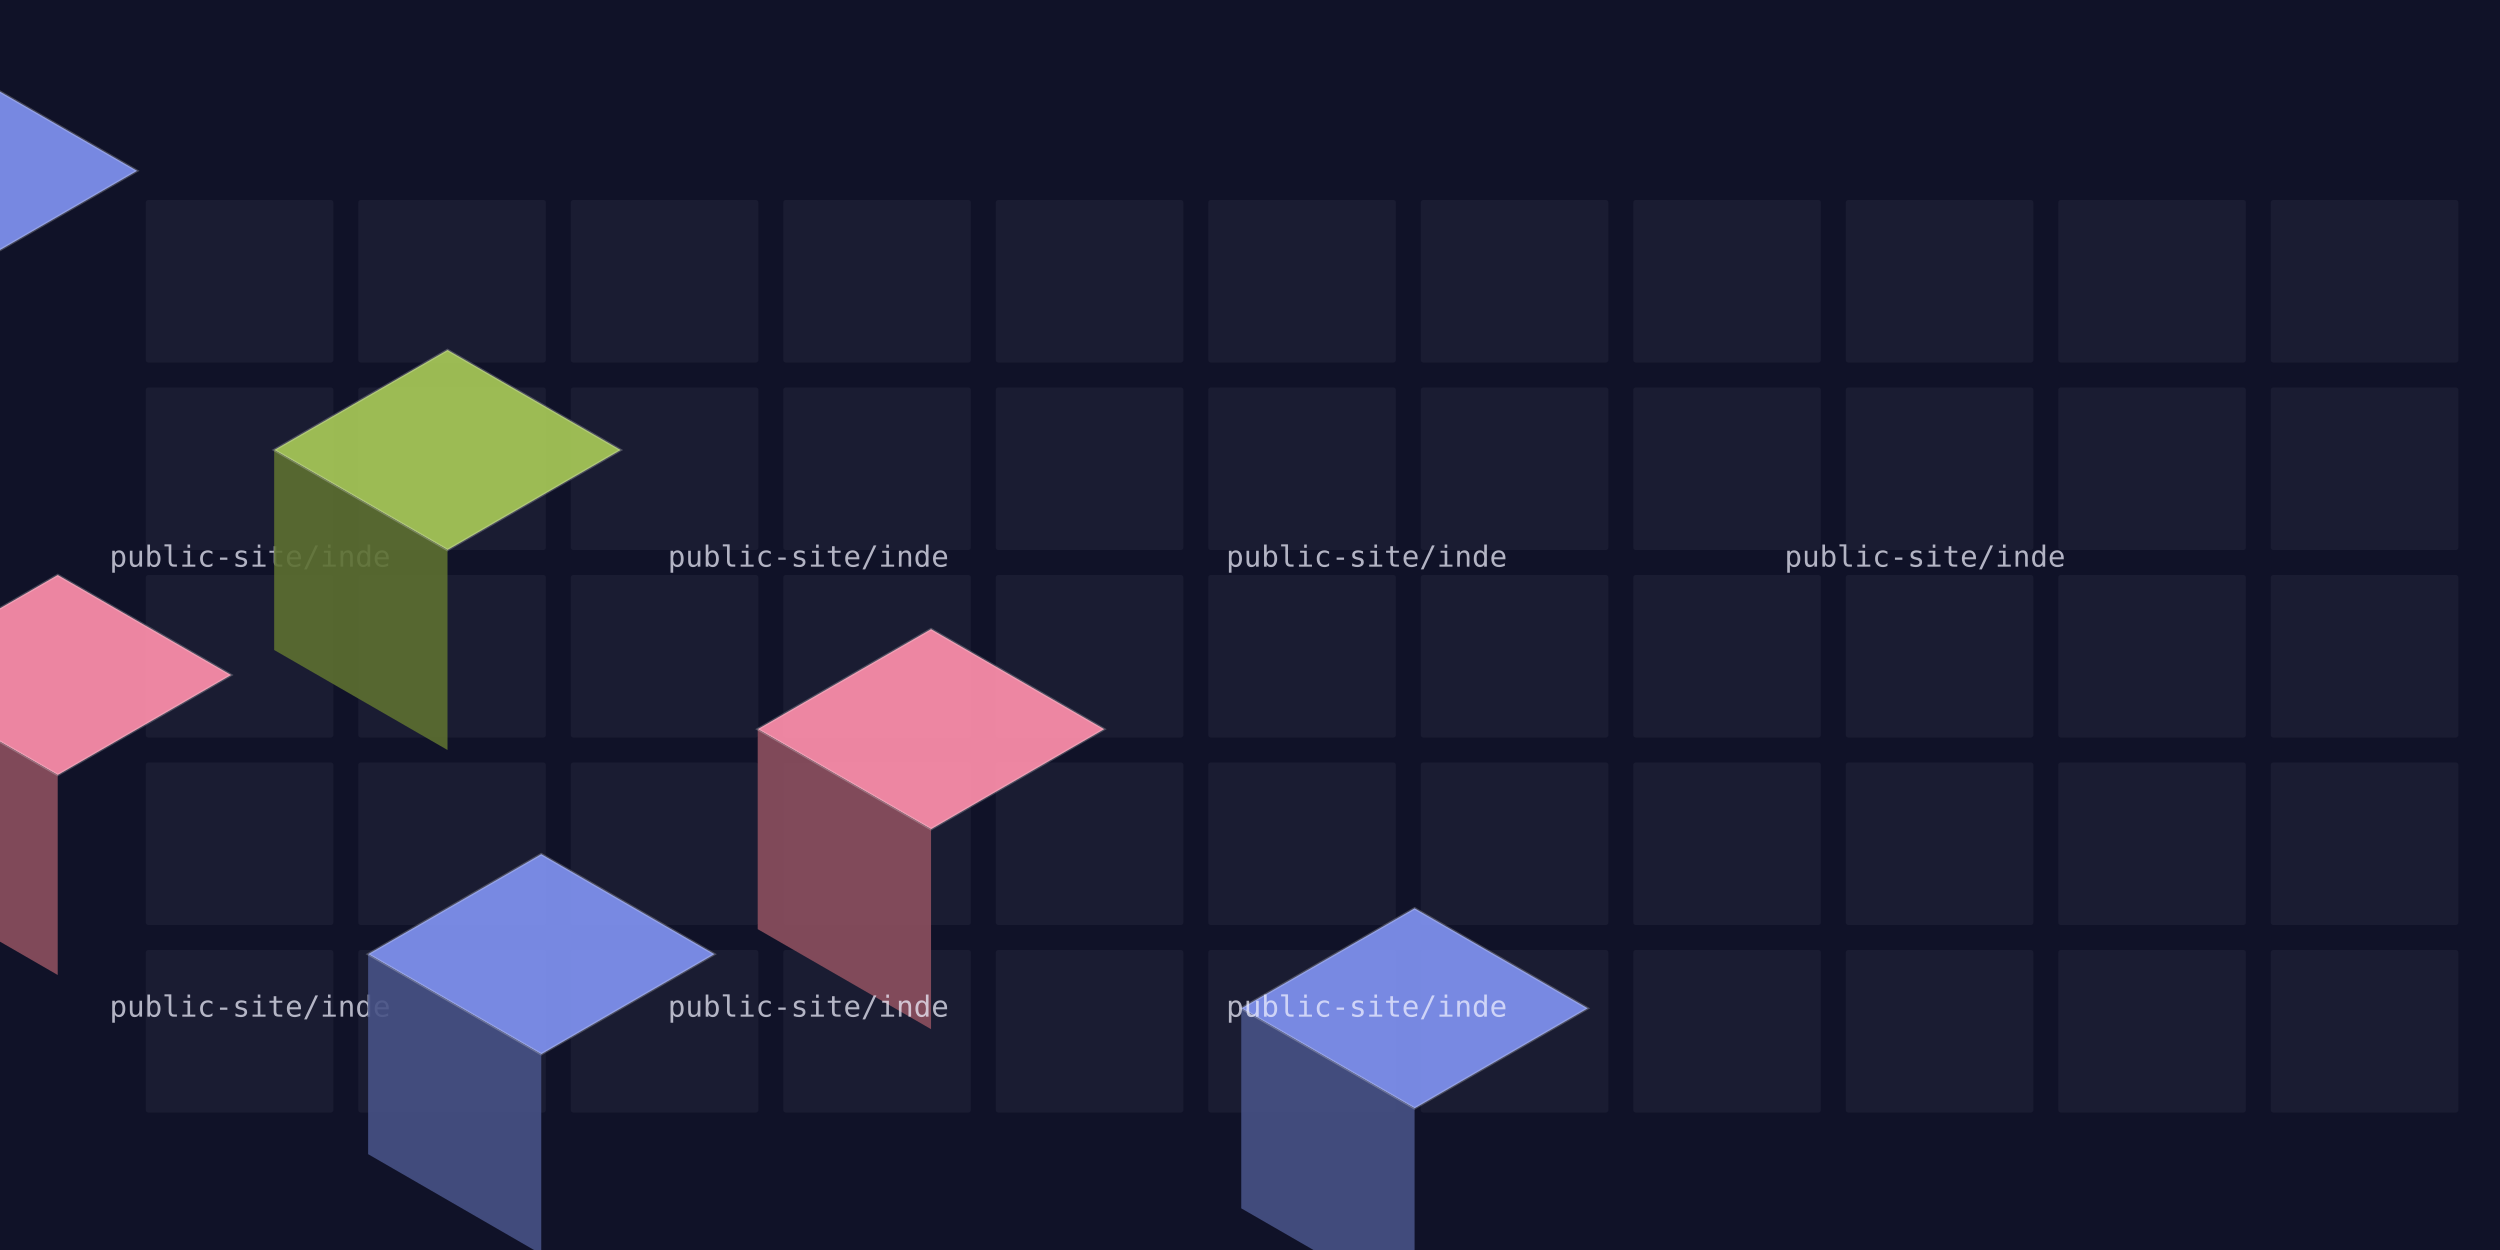
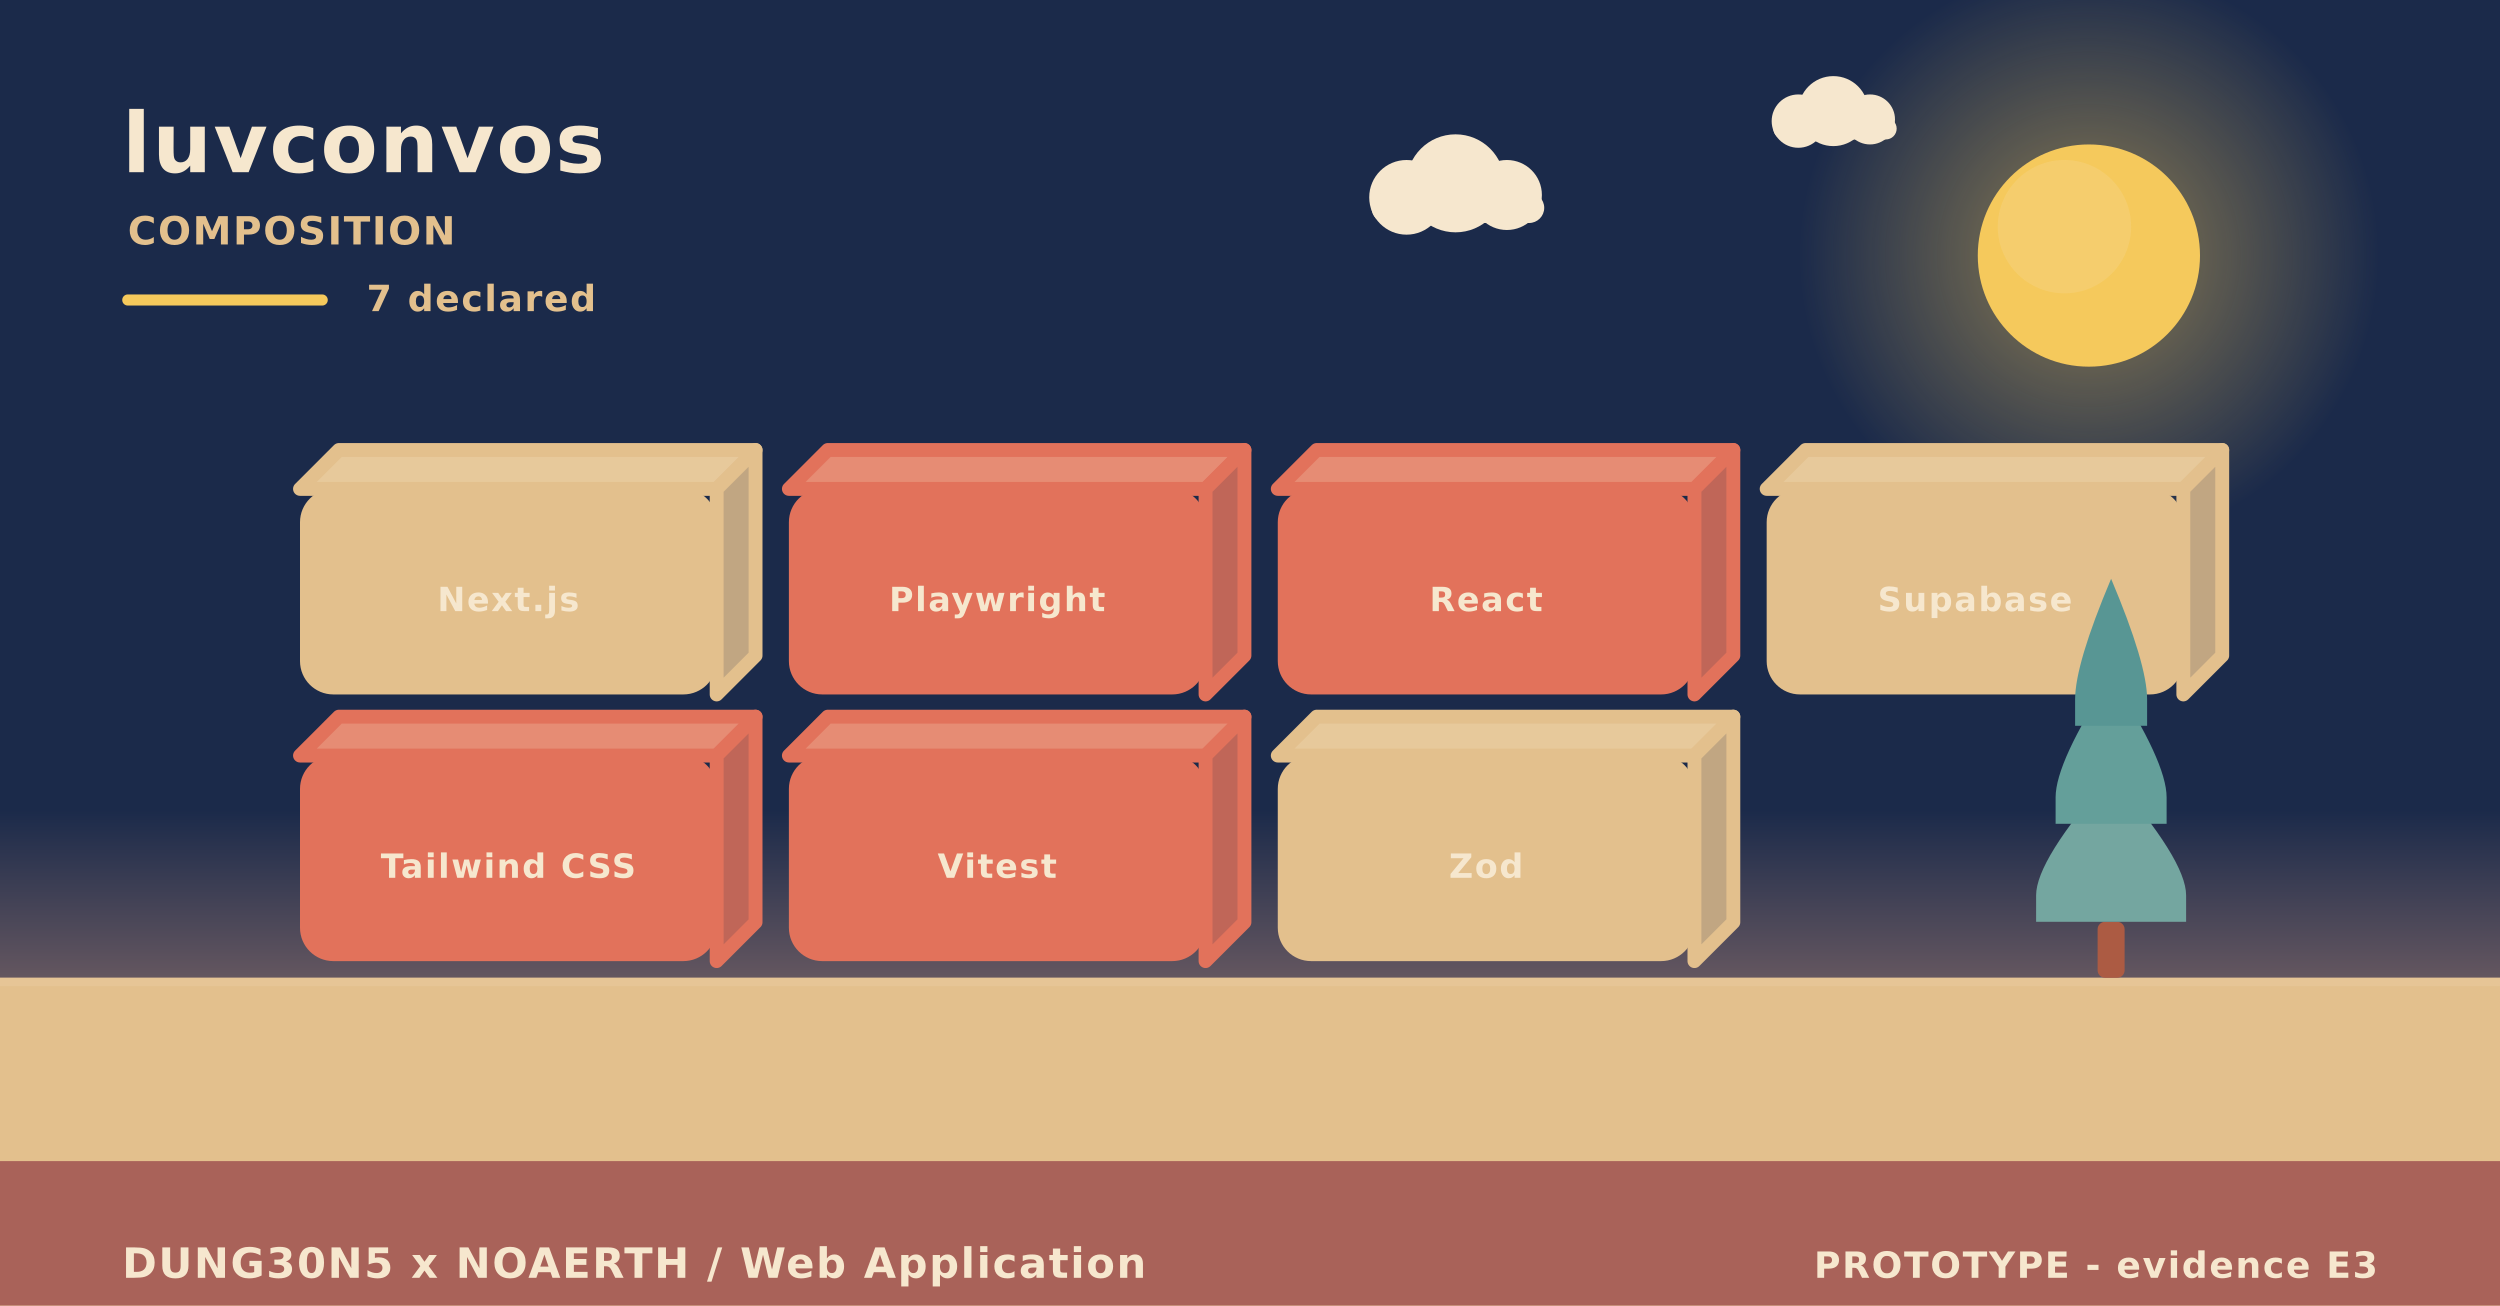
- <svg xmlns="http://www.w3.org/2000/svg" viewBox="0 0 1200 600" width="1200" height="600" role="img" aria-label="luvconvos component map">
-   <rect width="1200" height="600" fill="#101228" />
-   <defs>
-     <linearGradient id="gc" x1="0" y1="0" x2="1" y2="1">
-       <stop offset="0%" stop-color="#8093f1" />
-       <stop offset="100%" stop-color="#a7c957" />
-     </linearGradient>
-   </defs>
-   <rect x="70.00" y="96.00" width="90.00" height="78.00" rx="1.20" fill="#f2f2ff" opacity="0.05" />
-   <rect x="172.00" y="96.00" width="90.00" height="78.00" rx="1.20" fill="#f2f2ff" opacity="0.05" />
-   <rect x="274.00" y="96.00" width="90.00" height="78.00" rx="1.20" fill="#f2f2ff" opacity="0.05" />
-   <rect x="376.00" y="96.00" width="90.00" height="78.00" rx="1.20" fill="#f2f2ff" opacity="0.05" />
-   <rect x="478.00" y="96.00" width="90.00" height="78.00" rx="1.20" fill="#f2f2ff" opacity="0.05" />
-   <rect x="580.00" y="96.00" width="90.00" height="78.00" rx="1.20" fill="#f2f2ff" opacity="0.05" />
-   <rect x="682.00" y="96.00" width="90.00" height="78.00" rx="1.20" fill="#f2f2ff" opacity="0.05" />
-   <rect x="784.00" y="96.00" width="90.00" height="78.00" rx="1.20" fill="#f2f2ff" opacity="0.05" />
-   <rect x="886.00" y="96.00" width="90.00" height="78.00" rx="1.20" fill="#f2f2ff" opacity="0.05" />
-   <rect x="988.00" y="96.00" width="90.00" height="78.00" rx="1.20" fill="#f2f2ff" opacity="0.05" />
-   <rect x="1090.00" y="96.00" width="90.00" height="78.00" rx="1.20" fill="#f2f2ff" opacity="0.05" />
-   <rect x="70.00" y="186.00" width="90.00" height="78.00" rx="1.20" fill="#f2f2ff" opacity="0.05" />
-   <rect x="172.00" y="186.00" width="90.00" height="78.00" rx="1.20" fill="#f2f2ff" opacity="0.05" />
-   <rect x="274.00" y="186.00" width="90.00" height="78.00" rx="1.20" fill="#f2f2ff" opacity="0.05" />
-   <rect x="376.00" y="186.00" width="90.00" height="78.00" rx="1.20" fill="#f2f2ff" opacity="0.05" />
-   <rect x="478.00" y="186.00" width="90.00" height="78.00" rx="1.20" fill="#f2f2ff" opacity="0.05" />
-   <rect x="580.00" y="186.00" width="90.00" height="78.00" rx="1.20" fill="#f2f2ff" opacity="0.05" />
-   <rect x="682.00" y="186.00" width="90.00" height="78.00" rx="1.20" fill="#f2f2ff" opacity="0.05" />
-   <rect x="784.00" y="186.00" width="90.00" height="78.00" rx="1.20" fill="#f2f2ff" opacity="0.05" />
-   <rect x="886.00" y="186.00" width="90.00" height="78.00" rx="1.20" fill="#f2f2ff" opacity="0.05" />
-   <rect x="988.00" y="186.00" width="90.00" height="78.00" rx="1.20" fill="#f2f2ff" opacity="0.05" />
-   <rect x="1090.00" y="186.00" width="90.00" height="78.00" rx="1.20" fill="#f2f2ff" opacity="0.05" />
-   <rect x="70.00" y="276.00" width="90.00" height="78.00" rx="1.20" fill="#f2f2ff" opacity="0.05" />
-   <rect x="172.00" y="276.00" width="90.00" height="78.00" rx="1.20" fill="#f2f2ff" opacity="0.05" />
-   <rect x="274.00" y="276.00" width="90.00" height="78.00" rx="1.20" fill="#f2f2ff" opacity="0.05" />
-   <rect x="376.00" y="276.00" width="90.00" height="78.00" rx="1.20" fill="#f2f2ff" opacity="0.05" />
-   <rect x="478.00" y="276.00" width="90.00" height="78.00" rx="1.20" fill="#f2f2ff" opacity="0.05" />
-   <rect x="580.00" y="276.00" width="90.00" height="78.00" rx="1.20" fill="#f2f2ff" opacity="0.05" />
-   <rect x="682.00" y="276.00" width="90.00" height="78.00" rx="1.20" fill="#f2f2ff" opacity="0.05" />
-   <rect x="784.00" y="276.00" width="90.00" height="78.00" rx="1.20" fill="#f2f2ff" opacity="0.05" />
-   <rect x="886.00" y="276.00" width="90.00" height="78.00" rx="1.20" fill="#f2f2ff" opacity="0.05" />
-   <rect x="988.00" y="276.00" width="90.00" height="78.00" rx="1.20" fill="#f2f2ff" opacity="0.05" />
-   <rect x="1090.00" y="276.00" width="90.00" height="78.00" rx="1.20" fill="#f2f2ff" opacity="0.05" />
-   <rect x="70.00" y="366.00" width="90.00" height="78.00" rx="1.20" fill="#f2f2ff" opacity="0.05" />
-   <rect x="172.00" y="366.00" width="90.00" height="78.00" rx="1.20" fill="#f2f2ff" opacity="0.05" />
-   <rect x="274.00" y="366.00" width="90.00" height="78.00" rx="1.20" fill="#f2f2ff" opacity="0.05" />
-   <rect x="376.00" y="366.00" width="90.00" height="78.00" rx="1.20" fill="#f2f2ff" opacity="0.05" />
-   <rect x="478.00" y="366.00" width="90.00" height="78.00" rx="1.20" fill="#f2f2ff" opacity="0.05" />
-   <rect x="580.00" y="366.00" width="90.00" height="78.00" rx="1.20" fill="#f2f2ff" opacity="0.05" />
-   <rect x="682.00" y="366.00" width="90.00" height="78.00" rx="1.20" fill="#f2f2ff" opacity="0.05" />
-   <rect x="784.00" y="366.00" width="90.00" height="78.00" rx="1.20" fill="#f2f2ff" opacity="0.05" />
-   <rect x="886.00" y="366.00" width="90.00" height="78.00" rx="1.20" fill="#f2f2ff" opacity="0.05" />
-   <rect x="988.00" y="366.00" width="90.00" height="78.00" rx="1.20" fill="#f2f2ff" opacity="0.05" />
-   <rect x="1090.00" y="366.00" width="90.00" height="78.00" rx="1.20" fill="#f2f2ff" opacity="0.05" />
-   <rect x="70.00" y="456.00" width="90.00" height="78.00" rx="1.20" fill="#f2f2ff" opacity="0.05" />
-   <rect x="172.00" y="456.00" width="90.00" height="78.00" rx="1.20" fill="#f2f2ff" opacity="0.05" />
-   <rect x="274.00" y="456.00" width="90.00" height="78.00" rx="1.20" fill="#f2f2ff" opacity="0.05" />
-   <rect x="376.00" y="456.00" width="90.00" height="78.00" rx="1.20" fill="#f2f2ff" opacity="0.05" />
-   <rect x="478.00" y="456.00" width="90.00" height="78.00" rx="1.20" fill="#f2f2ff" opacity="0.05" />
-   <rect x="580.00" y="456.00" width="90.00" height="78.00" rx="1.20" fill="#f2f2ff" opacity="0.05" />
-   <rect x="682.00" y="456.00" width="90.00" height="78.00" rx="1.20" fill="#f2f2ff" opacity="0.05" />
-   <rect x="784.00" y="456.00" width="90.00" height="78.00" rx="1.20" fill="#f2f2ff" opacity="0.05" />
-   <rect x="886.00" y="456.00" width="90.00" height="78.00" rx="1.20" fill="#f2f2ff" opacity="0.05" />
-   <rect x="988.00" y="456.00" width="90.00" height="78.00" rx="1.20" fill="#f2f2ff" opacity="0.05" />
-   <rect x="1090.00" y="456.00" width="90.00" height="78.00" rx="1.20" fill="#f2f2ff" opacity="0.05" />
-   <g transform="rotate(0 120 140)">
-     <polygon points="-17.3,34.0 65.8,82.0 -17.3,130.0 -100.5,82.0" fill="#8093f1" opacity="0.92" />
-     <polygon points="-100.5,82.0 -17.3,130.0 -17.3,226.0 -100.5,178.0" fill="#465185" opacity="0.9" />
-     <polygon points="-17.3,34.0 65.8,82.0 -17.3,130.0 -100.5,82.0" fill="none" stroke="rgba(255,255,255,0.220)" stroke-width="1.2" />
-     <animateTransform attributeName="transform" type="rotate" values="-32.0 0.00 0.00 0.0 0.00 0.00" dur="5.1s" begin="0.0s" repeatCount="indefinite" />
+ <svg xmlns="http://www.w3.org/2000/svg" width="900" height="470" viewBox="0 0 900 470" role="img" aria-label="luvconvos - how it is composed">
+   <linearGradient id="skyc" x1="0" y1="0" x2="0" y2="1">
+     <stop offset="0" stop-color="#1b2a4a" />
+     <stop offset="0.62" stop-color="#1b2a4a" />
+     <stop offset="1" stop-color="#f3ad8a" />
+   </linearGradient>
+   <rect width="900" height="470" fill="url(#skyc)" />
+   <radialGradient id="sunc">
+     <stop offset="0.35" stop-color="#f5c95c" stop-opacity="0.34" />
+     <stop offset="1" stop-color="#f5c95c" stop-opacity="0" />
+   </radialGradient>
+   <circle cx="752" cy="92" r="104" fill="url(#sunc)" />
+   <circle cx="752" cy="92" r="40" fill="#f5c95c" />
+   <circle cx="743.2" cy="81.6" r="24" fill="#f5d27e" opacity="0.5" />
+   <g>
+     <circle cx="524" cy="66" r="17.64" fill="#f6e7ce" />
+     <circle cx="506.36" cy="71.04" r="13.44" fill="#f6e7ce" />
+     <circle cx="542.48" cy="70.2" r="12.6" fill="#f6e7ce" />
+     <rect x="493.76" y="69.36" width="62.16" height="10.92" rx="5.46" fill="#f6e7ce" />
+     <animateTransform attributeName="transform" type="translate" values="0 0;24 0;0 0" dur="36s" begin="0s" repeatCount="indefinite" />
  </g>
-   <text x="120" y="272" font-family="ui-monospace,Menlo,monospace" font-size="14" fill="rgba(242,242,255,0.720)" text-anchor="middle">public-site/inde</text>
-   <g transform="rotate(0 388 140)">
-     <polygon points="214.8,168.0 297.9,216.0 214.8,264.0 131.6,216.0" fill="#a7c957" opacity="0.92" />
-     <polygon points="131.6,216.0 214.8,264.0 214.8,360.0 131.6,312.0" fill="#5c6f30" opacity="0.9" />
-     <polygon points="214.8,168.0 297.9,216.0 214.8,264.0 131.6,216.0" fill="none" stroke="rgba(255,255,255,0.220)" stroke-width="1.2" />
-     <animateTransform attributeName="transform" type="rotate" values="-32.0 0.00 0.00 0.0 0.00 0.00" dur="5.1s" begin="0.4s" repeatCount="indefinite" />
+   <g>
+     <circle cx="660" cy="40" r="12.6" fill="#f6e7ce" />
+     <circle cx="647.4" cy="43.6" r="9.6" fill="#f6e7ce" />
+     <circle cx="673.2" cy="43" r="9" fill="#f6e7ce" />
+     <rect x="638.4" y="42.4" width="44.4" height="7.8" rx="3.9" fill="#f6e7ce" />
+     <animateTransform attributeName="transform" type="translate" values="0 0;-18 0;0 0" dur="46s" begin="3s" repeatCount="indefinite" />
  </g>
-   <text x="388" y="272" font-family="ui-monospace,Menlo,monospace" font-size="14" fill="rgba(242,242,255,0.720)" text-anchor="middle">public-site/inde</text>
-   <g transform="rotate(0 656 140)">
-     <polygon points="446.9,302.0 530.0,350.0 446.9,398.0 363.7,350.0" fill="#ff8fab" opacity="0.92" />
-     <polygon points="363.7,350.0 446.9,398.0 446.9,494.0 363.7,446.0" fill="#8c4f5e" opacity="0.9" />
-     <polygon points="446.9,302.0 530.0,350.0 446.9,398.0 363.7,350.0" fill="none" stroke="rgba(255,255,255,0.220)" stroke-width="1.2" />
-     <animateTransform attributeName="transform" type="rotate" values="-32.0 0.00 0.00 0.0 0.00 0.00" dur="5.1s" begin="0.8s" repeatCount="indefinite" />
+   <rect x="0" y="352" width="900" height="118" fill="#e3c08d" />
+   <rect x="0" y="352" width="900" height="3" fill="#e6c596" />
+   <text x="44" y="62" font-family="Verdana,DejaVu Sans,sans-serif" font-size="30" font-weight="700" letter-spacing="0.6" fill="#f6e7ce" text-anchor="start">luvconvos</text>
+   <text x="46" y="88" font-family="Verdana,DejaVu Sans,sans-serif" font-size="14" font-weight="700" letter-spacing="0.6" fill="#e3c08d" text-anchor="start">COMPOSITION</text>
+   <rect x="44" y="106" width="74" height="4" rx="2" fill="#f5c95c" />
+   <text x="132" y="112" font-family="Verdana,DejaVu Sans,sans-serif" font-size="13" font-weight="700" letter-spacing="0.6" fill="#e3c08d" text-anchor="start">7 declared</text>
+   <g>
+     <path d="M108,176 L258,176 L272,162 L122,162 Z" fill="#e7c99b" stroke="#e3c08d" stroke-width="5" stroke-linejoin="round" />
+     <path d="M258,176 L272,162 L272,236 L258,250 Z" fill="#c1a682" stroke="#e3c08d" stroke-width="5" stroke-linejoin="round" />
+     <rect x="108" y="176" width="150" height="74" rx="12" fill="#e3c08d" />
+     <animateTransform attributeName="transform" type="translate" values="0 10;0 0" dur="0.75s" begin="0s" fill="freeze" />
  </g>
-   <text x="656" y="272" font-family="ui-monospace,Menlo,monospace" font-size="14" fill="rgba(242,242,255,0.720)" text-anchor="middle">public-site/inde</text>
-   <g transform="rotate(0 924 140)">
-     <polygon points="679.0,436.0 762.1,484.0 679.0,532.0 595.8,484.0" fill="#8093f1" opacity="0.92" />
-     <polygon points="595.8,484.0 679.0,532.0 679.0,628.0 595.8,580.0" fill="#465185" opacity="0.9" />
-     <polygon points="679.0,436.0 762.1,484.0 679.0,532.0 595.8,484.0" fill="none" stroke="rgba(255,255,255,0.220)" stroke-width="1.2" />
-     <animateTransform attributeName="transform" type="rotate" values="-32.0 0.00 0.00 0.0 0.00 0.00" dur="5.1s" begin="1.2s" repeatCount="indefinite" />
+   <text x="183" y="220" font-family="Verdana,DejaVu Sans,sans-serif" font-size="12" font-weight="700" letter-spacing="0.6" fill="#f6e7ce" text-anchor="middle">Next.js</text>
+   <g>
+     <path d="M284,176 L434,176 L448,162 L298,162 Z" fill="#e68c74" stroke="#e2725b" stroke-width="5" stroke-linejoin="round" />
+     <path d="M434,176 L448,162 L448,236 L434,250 Z" fill="#c06658" stroke="#e2725b" stroke-width="5" stroke-linejoin="round" />
+     <rect x="284" y="176" width="150" height="74" rx="12" fill="#e2725b" />
+     <animateTransform attributeName="transform" type="translate" values="0 10;0 0" dur="0.75s" begin="0.16s" fill="freeze" />
  </g>
-   <text x="924" y="272" font-family="ui-monospace,Menlo,monospace" font-size="14" fill="rgba(242,242,255,0.720)" text-anchor="middle">public-site/inde</text>
-   <g transform="rotate(0 120 356)">
-     <polygon points="-204.4,142.0 -121.2,190.0 -204.4,238.0 -287.5,190.0" fill="#a7c957" opacity="0.92" />
-     <polygon points="-287.5,190.0 -204.4,238.0 -204.4,334.0 -287.5,286.0" fill="#5c6f30" opacity="0.9" />
-     <polygon points="-204.4,142.0 -121.2,190.0 -204.4,238.0 -287.5,190.0" fill="none" stroke="rgba(255,255,255,0.220)" stroke-width="1.2" />
-     <animateTransform attributeName="transform" type="rotate" values="-32.0 0.00 0.00 0.0 0.00 0.00" dur="5.1s" begin="1.6s" repeatCount="indefinite" />
+   <text x="359" y="220" font-family="Verdana,DejaVu Sans,sans-serif" font-size="12" font-weight="700" letter-spacing="0.6" fill="#f6e7ce" text-anchor="middle">Playwright</text>
+   <g>
+     <path d="M460,176 L610,176 L624,162 L474,162 Z" fill="#e68c74" stroke="#e2725b" stroke-width="5" stroke-linejoin="round" />
+     <path d="M610,176 L624,162 L624,236 L610,250 Z" fill="#c06658" stroke="#e2725b" stroke-width="5" stroke-linejoin="round" />
+     <rect x="460" y="176" width="150" height="74" rx="12" fill="#e2725b" />
+     <animateTransform attributeName="transform" type="translate" values="0 10;0 0" dur="0.75s" begin="0.32s" fill="freeze" />
  </g>
-   <text x="120" y="488" font-family="ui-monospace,Menlo,monospace" font-size="14" fill="rgba(242,242,255,0.720)" text-anchor="middle">public-site/inde</text>
-   <g transform="rotate(0 388 356)">
-     <polygon points="27.7,276.0 110.9,324.0 27.7,372.0 -55.4,324.0" fill="#ff8fab" opacity="0.92" />
-     <polygon points="-55.4,324.0 27.7,372.0 27.7,468.0 -55.4,420.0" fill="#8c4f5e" opacity="0.9" />
-     <polygon points="27.7,276.0 110.9,324.0 27.7,372.0 -55.4,324.0" fill="none" stroke="rgba(255,255,255,0.220)" stroke-width="1.2" />
-     <animateTransform attributeName="transform" type="rotate" values="-32.0 0.00 0.00 0.0 0.00 0.00" dur="5.1s" begin="2.0s" repeatCount="indefinite" />
+   <text x="535" y="220" font-family="Verdana,DejaVu Sans,sans-serif" font-size="12" font-weight="700" letter-spacing="0.6" fill="#f6e7ce" text-anchor="middle">React</text>
+   <g>
+     <path d="M636,176 L786,176 L800,162 L650,162 Z" fill="#e7c99b" stroke="#e3c08d" stroke-width="5" stroke-linejoin="round" />
+     <path d="M786,176 L800,162 L800,236 L786,250 Z" fill="#c1a682" stroke="#e3c08d" stroke-width="5" stroke-linejoin="round" />
+     <rect x="636" y="176" width="150" height="74" rx="12" fill="#e3c08d" />
+     <animateTransform attributeName="transform" type="translate" values="0 10;0 0" dur="0.75s" begin="0.48s" fill="freeze" />
  </g>
-   <text x="388" y="488" font-family="ui-monospace,Menlo,monospace" font-size="14" fill="rgba(242,242,255,0.720)" text-anchor="middle">public-site/inde</text>
-   <g transform="rotate(0 656 356)">
-     <polygon points="259.8,410.0 342.9,458.0 259.8,506.0 176.7,458.0" fill="#8093f1" opacity="0.92" />
-     <polygon points="176.7,458.0 259.8,506.0 259.8,602.0 176.7,554.0" fill="#465185" opacity="0.9" />
-     <polygon points="259.8,410.0 342.9,458.0 259.8,506.0 176.7,458.0" fill="none" stroke="rgba(255,255,255,0.220)" stroke-width="1.2" />
-     <animateTransform attributeName="transform" type="rotate" values="-32.0 0.00 0.00 0.0 0.00 0.00" dur="5.1s" begin="2.4s" repeatCount="indefinite" />
+   <text x="711" y="220" font-family="Verdana,DejaVu Sans,sans-serif" font-size="12" font-weight="700" letter-spacing="0.6" fill="#f6e7ce" text-anchor="middle">Supabase</text>
+   <g>
+     <path d="M108,272 L258,272 L272,258 L122,258 Z" fill="#e68c74" stroke="#e2725b" stroke-width="5" stroke-linejoin="round" />
+     <path d="M258,272 L272,258 L272,332 L258,346 Z" fill="#c06658" stroke="#e2725b" stroke-width="5" stroke-linejoin="round" />
+     <rect x="108" y="272" width="150" height="74" rx="12" fill="#e2725b" />
+     <animateTransform attributeName="transform" type="translate" values="0 10;0 0" dur="0.75s" begin="0.64s" fill="freeze" />
  </g>
-   <text x="656" y="488" font-family="ui-monospace,Menlo,monospace" font-size="14" fill="rgba(242,242,255,0.720)" text-anchor="middle">public-site/inde</text>
+   <text x="183" y="316" font-family="Verdana,DejaVu Sans,sans-serif" font-size="12" font-weight="700" letter-spacing="0.6" fill="#f6e7ce" text-anchor="middle">Tailwind CSS</text>
+   <g>
+     <path d="M284,272 L434,272 L448,258 L298,258 Z" fill="#e68c74" stroke="#e2725b" stroke-width="5" stroke-linejoin="round" />
+     <path d="M434,272 L448,258 L448,332 L434,346 Z" fill="#c06658" stroke="#e2725b" stroke-width="5" stroke-linejoin="round" />
+     <rect x="284" y="272" width="150" height="74" rx="12" fill="#e2725b" />
+     <animateTransform attributeName="transform" type="translate" values="0 10;0 0" dur="0.75s" begin="0.8s" fill="freeze" />
+   </g>
+   <text x="359" y="316" font-family="Verdana,DejaVu Sans,sans-serif" font-size="12" font-weight="700" letter-spacing="0.6" fill="#f6e7ce" text-anchor="middle">Vitest</text>
+   <g>
+     <path d="M460,272 L610,272 L624,258 L474,258 Z" fill="#e7c99b" stroke="#e3c08d" stroke-width="5" stroke-linejoin="round" />
+     <path d="M610,272 L624,258 L624,332 L610,346 Z" fill="#c1a682" stroke="#e3c08d" stroke-width="5" stroke-linejoin="round" />
+     <rect x="460" y="272" width="150" height="74" rx="12" fill="#e3c08d" />
+     <animateTransform attributeName="transform" type="translate" values="0 10;0 0" dur="0.75s" begin="0.96s" fill="freeze" />
+   </g>
+   <text x="535" y="316" font-family="Verdana,DejaVu Sans,sans-serif" font-size="12" font-weight="700" letter-spacing="0.6" fill="#f6e7ce" text-anchor="middle">Zod</text>
+   <rect x="755.14" y="331.84" width="9.72" height="20.16" rx="2.7" fill="#ac5b43" />
+   <path d="M760,278.92 Q733,309.61 733,322.31 Q733,331.84 733,331.84 L787,331.84 Q787,331.84 787,322.31 Q787,309.61 760,278.92 Z" fill="#74a6a0" />
+   <path d="M760,243.64 Q740.02,274.33 740.02,287.03 Q740.02,296.56 740.02,296.56 L779.98,296.56 Q779.98,296.56 779.98,287.03 Q779.98,274.33 760,243.64 Z" fill="#649f9a" />
+   <path d="M760,208.36 Q747.04,239.05 747.04,251.75 Q747.04,261.28 747.04,261.28 L772.96,261.28 Q772.96,261.28 772.96,251.75 Q772.96,239.05 760,208.36 Z" fill="#589694" />
+   <rect x="0" y="418" width="900" height="52" rx="0" fill="#a65c56" opacity="0.94" />
+   <text x="44" y="460" font-family="Verdana,DejaVu Sans,sans-serif" font-size="15" font-weight="700" letter-spacing="0.6" fill="#f6e7ce" text-anchor="start">DUNG30N5 x NOAERTH  /  Web Application</text>
+   <text x="856" y="460" font-family="Verdana,DejaVu Sans,sans-serif" font-size="13" font-weight="700" letter-spacing="0.6" fill="#f6e7ce" text-anchor="end">PROTOTYPE  -  evidence E3</text>
</svg>
